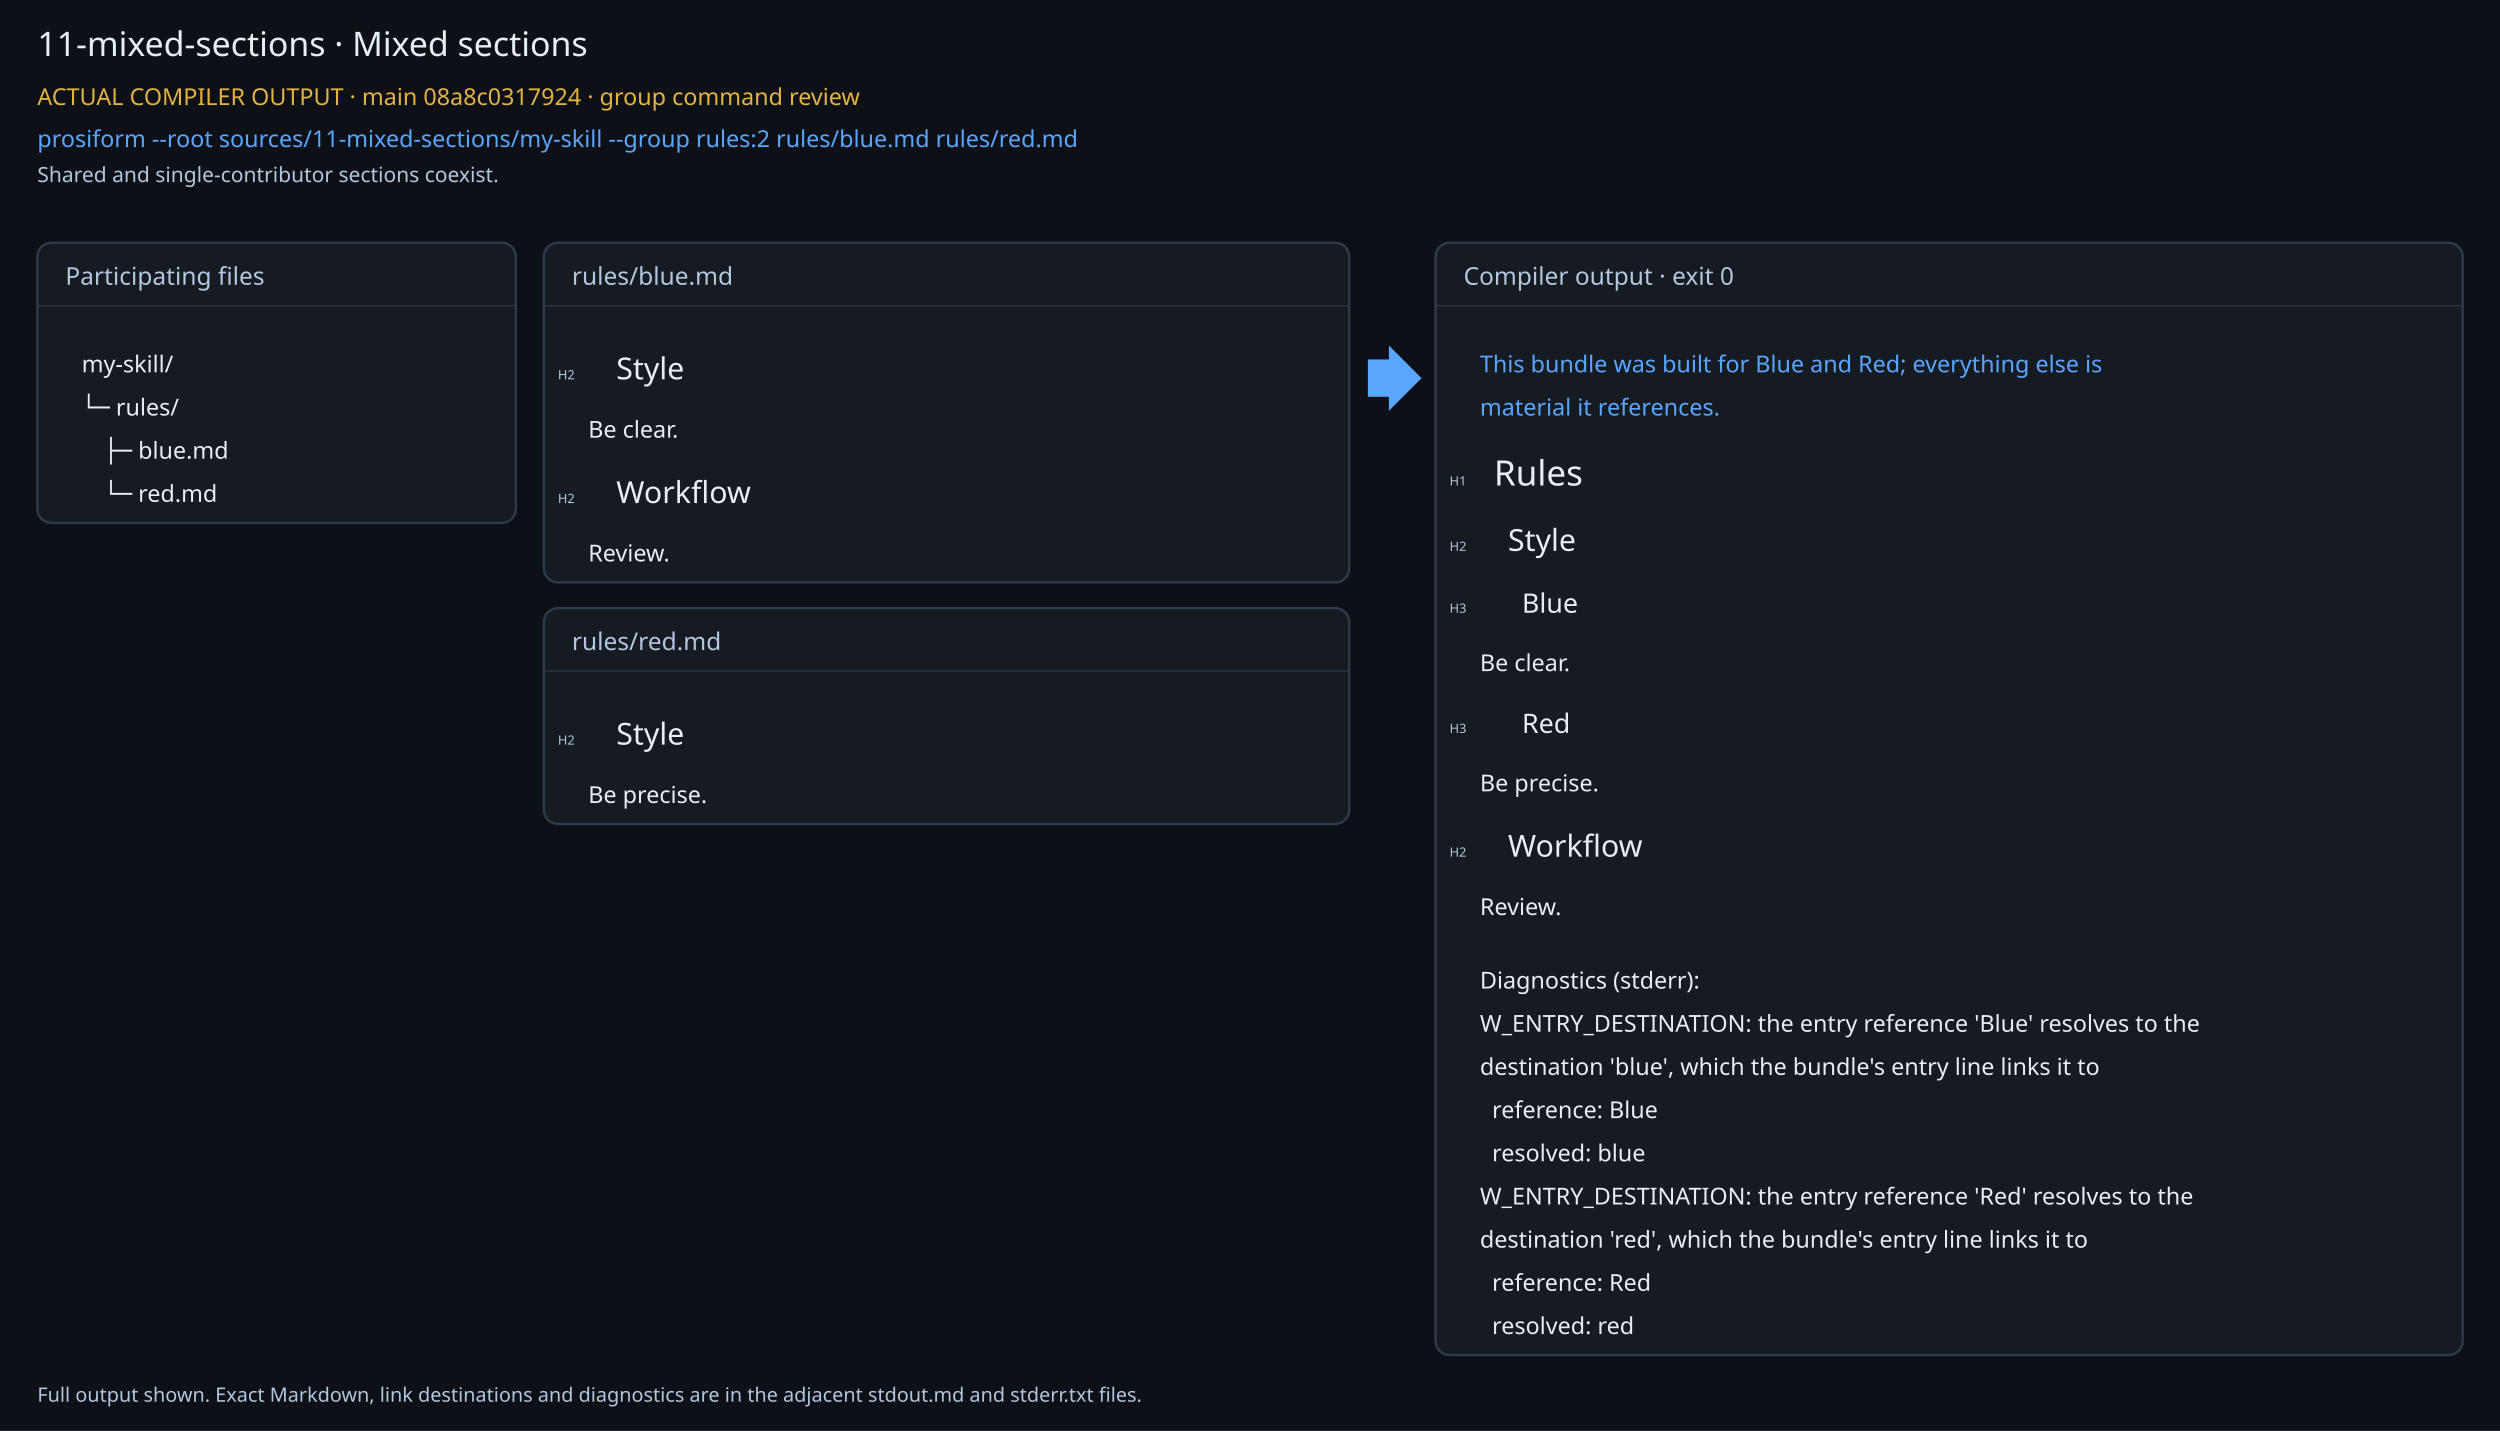
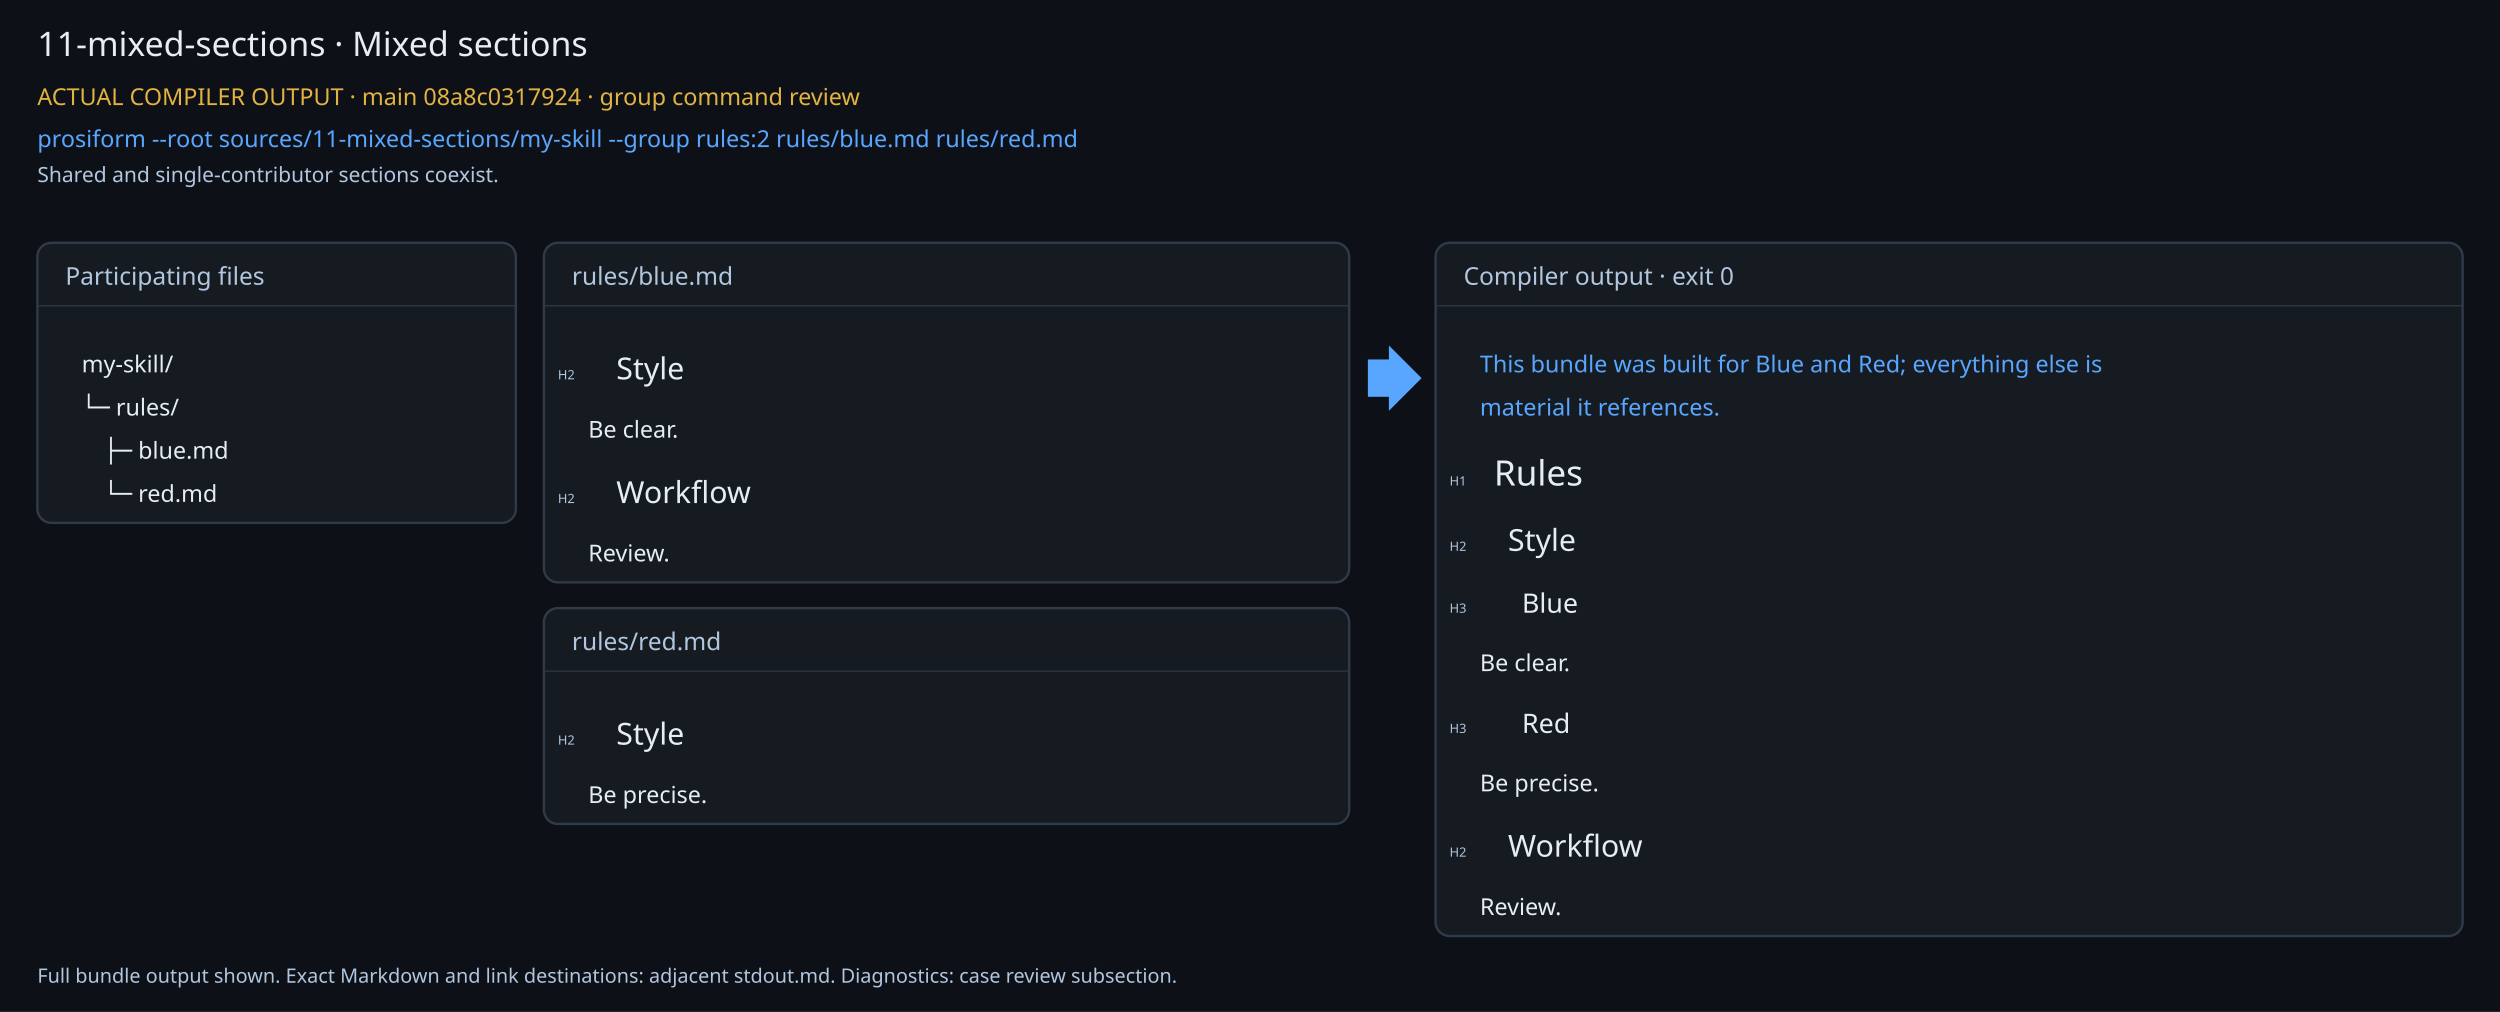
- <svg xmlns="http://www.w3.org/2000/svg" width="2142" height="1226" viewBox="0 0 2142 1226" role="img" aria-labelledby="title desc">
-   <rect width="2142" height="1226" fill="#0d1117" />
+ <svg xmlns="http://www.w3.org/2000/svg" width="2142" height="867" viewBox="0 0 2142 867" role="img" aria-labelledby="title desc">
+   <rect width="2142" height="867" fill="#0d1117" />
  <g font-family="IBM Plex Mono" xml:space="preserve">
    <text x="32" y="48" font-size="29" fill="#e6edf3" font-weight="400">11-mixed-sections · Mixed sections</text>
    <text x="32" y="90" font-size="20" fill="#e3b341" font-weight="400">ACTUAL COMPILER OUTPUT · main 08a8c0317924 · group command review</text>
    <text x="32" y="126" font-size="20" fill="#58a6ff" font-weight="400">prosiform --root sources/11-mixed-sections/my-skill --group rules:2 rules/blue.md rules/red.md</text>
    <text x="32" y="156" font-size="18" fill="#b1c6df" font-weight="400">Shared and single-contributor sections coexist.</text>
    <rect x="32" y="208" width="410" height="240" rx="12" fill="#161b22" stroke="#303b49" stroke-width="2" />
    <text x="56" y="244" font-size="21" fill="#b1c6df" font-weight="400">Participating files</text>
    <path d="M32 262 H442" stroke="#303b49" />
    <text x="70" y="319" font-size="20" fill="#e6edf3" font-weight="400">my-skill/</text>
    <text x="70" y="356" font-size="20" fill="#e6edf3" font-weight="400">└─ rules/</text>
    <text x="70" y="393" font-size="20" fill="#e6edf3" font-weight="400">   ├─ blue.md</text>
    <text x="70" y="430" font-size="20" fill="#e6edf3" font-weight="400">   └─ red.md</text>
    <rect x="466" y="208" width="690" height="291" rx="12" fill="#161b22" stroke="#303b49" stroke-width="2" />
    <text x="490" y="244" font-size="21" fill="#b1c6df" font-weight="400">rules/blue.md</text>
    <path d="M466 262 H1156" stroke="#303b49" />
    <text x="478" y="325" font-size="11" fill="#b1c6df" font-weight="400">H2</text>
    <text x="528" y="325" font-size="26" fill="#e6edf3" font-weight="500">Style</text>
    <text x="504" y="375" font-size="20" fill="#e6edf3" font-weight="400">Be clear.</text>
    <text x="478" y="431" font-size="11" fill="#b1c6df" font-weight="400">H2</text>
    <text x="528" y="431" font-size="26" fill="#e6edf3" font-weight="500">Workflow</text>
    <text x="504" y="481" font-size="20" fill="#e6edf3" font-weight="400">Review.</text>
    <rect x="466" y="521" width="690" height="185" rx="12" fill="#161b22" stroke="#303b49" stroke-width="2" />
    <text x="490" y="557" font-size="21" fill="#b1c6df" font-weight="400">rules/red.md</text>
    <path d="M466 575 H1156" stroke="#303b49" />
    <text x="478" y="638" font-size="11" fill="#b1c6df" font-weight="400">H2</text>
    <text x="528" y="638" font-size="26" fill="#e6edf3" font-weight="500">Style</text>
    <text x="504" y="688" font-size="20" fill="#e6edf3" font-weight="400">Be precise.</text>
-     <rect x="1230" y="208" width="880" height="953" rx="12" fill="#161b22" stroke="#303b49" stroke-width="2" />
+     <rect x="1230" y="208" width="880" height="594" rx="12" fill="#161b22" stroke="#303b49" stroke-width="2" />
    <text x="1254" y="244" font-size="21" fill="#b1c6df" font-weight="400">Compiler output · exit 0</text>
    <path d="M1230 262 H2110" stroke="#303b49" />
    <text x="1268" y="319" font-size="20" fill="#58a6ff" font-weight="400">This bundle was built for Blue and Red; everything else is</text>
    <text x="1268" y="356" font-size="20" fill="#58a6ff" font-weight="400">material it references.</text>
    <text x="1242" y="416" font-size="11" fill="#b1c6df" font-weight="400">H1</text>
    <text x="1280" y="416" font-size="30" fill="#e6edf3" font-weight="500">Rules</text>
    <text x="1242" y="472" font-size="11" fill="#b1c6df" font-weight="400">H2</text>
    <text x="1292" y="472" font-size="26" fill="#e6edf3" font-weight="500">Style</text>
    <text x="1242" y="525" font-size="11" fill="#b1c6df" font-weight="400">H3</text>
    <text x="1304" y="525" font-size="23" fill="#e6edf3" font-weight="500">Blue</text>
    <text x="1268" y="575" font-size="20" fill="#e6edf3" font-weight="400">Be clear.</text>
    <text x="1242" y="628" font-size="11" fill="#b1c6df" font-weight="400">H3</text>
    <text x="1304" y="628" font-size="23" fill="#e6edf3" font-weight="500">Red</text>
    <text x="1268" y="678" font-size="20" fill="#e6edf3" font-weight="400">Be precise.</text>
    <text x="1242" y="734" font-size="11" fill="#b1c6df" font-weight="400">H2</text>
    <text x="1292" y="734" font-size="26" fill="#e6edf3" font-weight="500">Workflow</text>
    <text x="1268" y="784" font-size="20" fill="#e6edf3" font-weight="400">Review.</text>
-     <text x="1268" y="847" font-size="20" fill="#e6edf3" font-weight="400">Diagnostics (stderr):</text>
-     <text x="1268" y="884" font-size="20" fill="#e6edf3" font-weight="400">W_ENTRY_DESTINATION: the entry reference 'Blue' resolves to the</text>
-     <text x="1268" y="921" font-size="20" fill="#e6edf3" font-weight="400">destination 'blue', which the bundle's entry line links it to</text>
-     <text x="1268" y="958" font-size="20" fill="#e6edf3" font-weight="400">  reference: Blue</text>
-     <text x="1268" y="995" font-size="20" fill="#e6edf3" font-weight="400">  resolved: blue</text>
-     <text x="1268" y="1032" font-size="20" fill="#e6edf3" font-weight="400">W_ENTRY_DESTINATION: the entry reference 'Red' resolves to the</text>
-     <text x="1268" y="1069" font-size="20" fill="#e6edf3" font-weight="400">destination 'red', which the bundle's entry line links it to</text>
-     <text x="1268" y="1106" font-size="20" fill="#e6edf3" font-weight="400">  reference: Red</text>
-     <text x="1268" y="1143" font-size="20" fill="#e6edf3" font-weight="400">  resolved: red</text>
    <path d="M1172 308 H1190 V296 L1218 324 L1190 352 V340 H1172Z" fill="#58a6ff" />
-     <text x="32" y="1201" font-size="17" fill="#b1c6df" font-weight="400">Full output shown. Exact Markdown, link destinations and diagnostics are in the adjacent stdout.md and stderr.txt files.</text>
+     <text x="32" y="842" font-size="17" fill="#b1c6df" font-weight="400">Full bundle output shown. Exact Markdown and link destinations: adjacent stdout.md. Diagnostics: case review subsection.</text>
  </g>
</svg>
